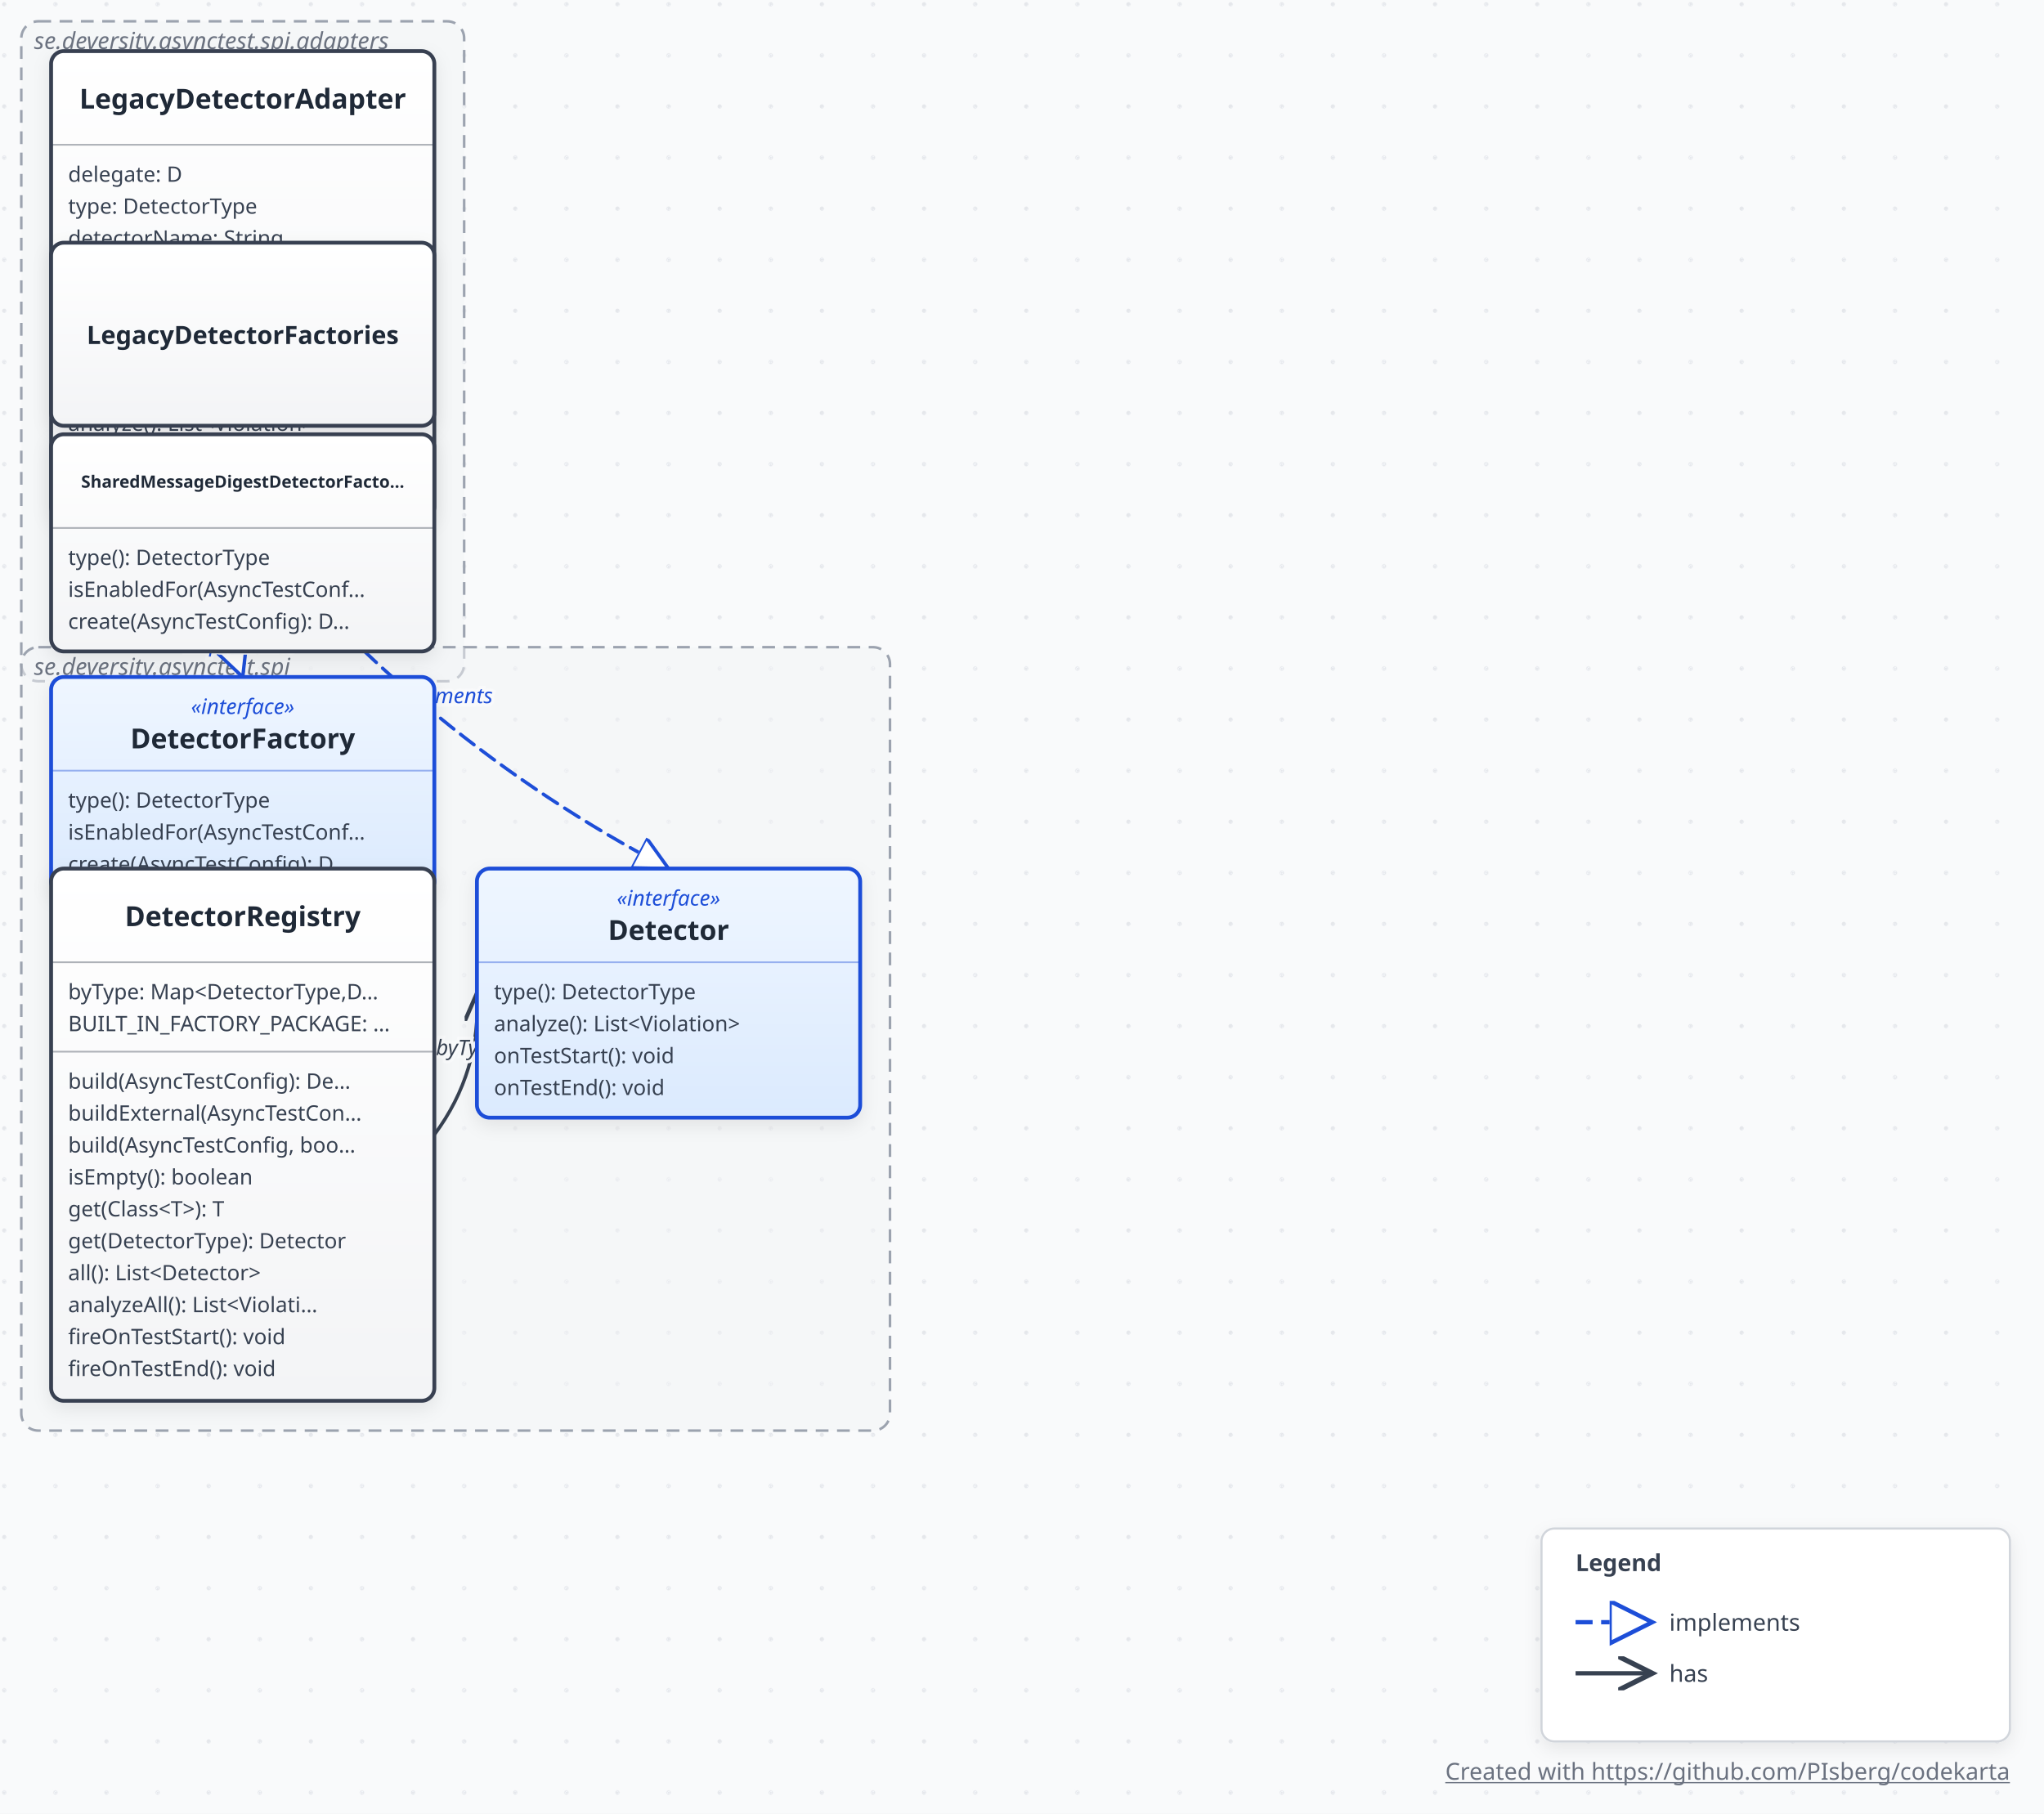
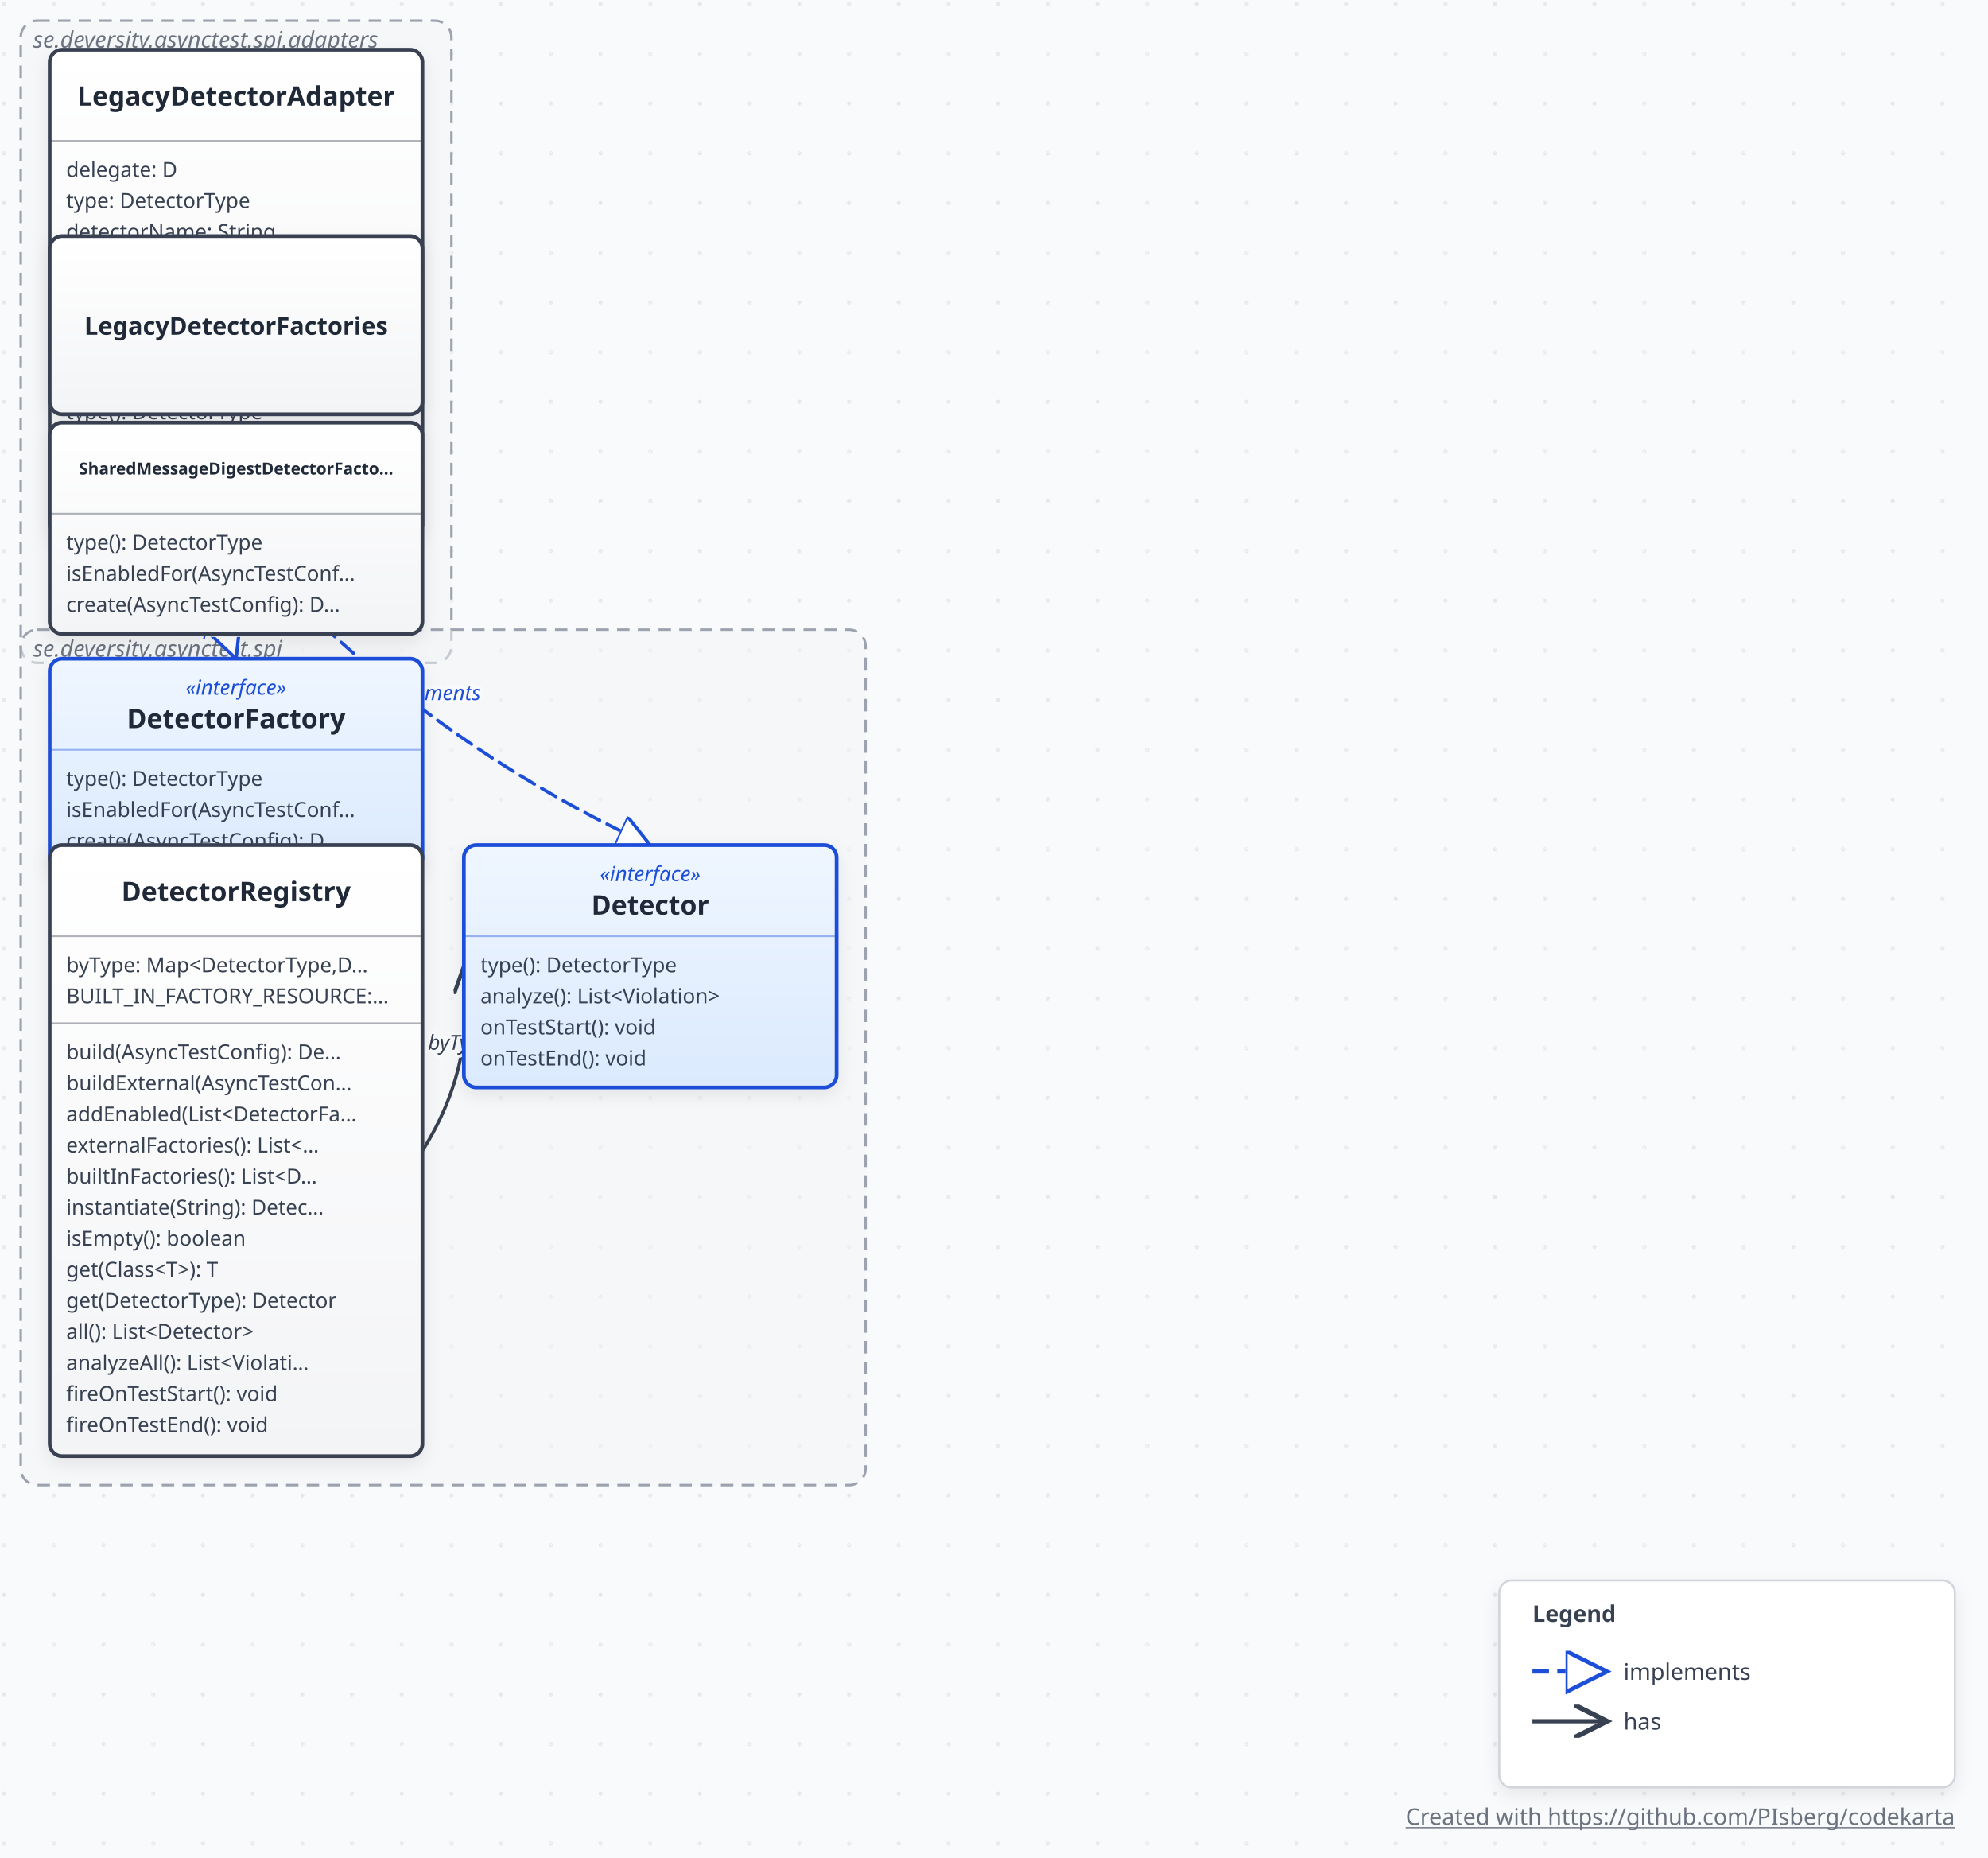
- <svg xmlns="http://www.w3.org/2000/svg" width="960" height="852" viewBox="0 0 960 852">
+ <svg xmlns="http://www.w3.org/2000/svg" width="960" height="897" viewBox="0 0 960 897">
  <defs>
    <style>
svg { font-family: 'Outfit', 'Inter', -apple-system, BlinkMacSystemFont, 'Segoe UI', sans-serif; }
text { font-family: 'Outfit', 'Inter', -apple-system, BlinkMacSystemFont, 'Segoe UI', sans-serif !important; }
.node-rect { transition: filter 0.2s ease, stroke-width 0.2s ease, stroke 0.2s ease; }
.node-rect:hover { stroke-width: 2.2 !important; filter: drop-shadow(0 8px 16px rgba(15, 23, 42, 0.12)) !important; }
.edge-line { stroke-linecap: round; stroke-linejoin: round; transition: stroke-width 0.2s ease; }
.edge-line:hover { stroke-width: 2.5 !important; }
.edge-label { paint-order: stroke; stroke: #f9fafb; stroke-width: 3; font-weight: 500; }
.diagram-attribution { fill: #9ca3af; text-decoration: none; transition: fill 0.2s ease; }
.diagram-attribution:hover { fill: #4b5563; text-decoration: underline; }
.group-rect { transition: stroke-width 0.2s ease; }
.node-label { pointer-events: none; }
</style>
    <filter id="nodeShadow" x="-20%" y="-20%" width="140%" height="140%">
      <feDropShadow dx="0" dy="3" stdDeviation="4" flood-color="#0f172a" flood-opacity="0.08" />
    </filter>
    <linearGradient id="grad-CLASS" x1="0%" y1="0%" x2="0%" y2="100%">
      <stop offset="0%" stop-color="#ffffff" />
      <stop offset="100%" stop-color="#f3f4f6" />
    </linearGradient>
    <linearGradient id="grad-INTERFACE" x1="0%" y1="0%" x2="0%" y2="100%">
      <stop offset="0%" stop-color="#eff6ff" />
      <stop offset="100%" stop-color="#dbeafe" />
    </linearGradient>
    <linearGradient id="grad-MODULE" x1="0%" y1="0%" x2="0%" y2="100%">
      <stop offset="0%" stop-color="#faf5ff" />
      <stop offset="100%" stop-color="#ede9fe" />
    </linearGradient>
    <linearGradient id="grad-METHOD" x1="0%" y1="0%" x2="0%" y2="100%">
      <stop offset="0%" stop-color="#fffbeb" />
      <stop offset="100%" stop-color="#fef3c7" />
    </linearGradient>
    <linearGradient id="grad-PACKAGE" x1="0%" y1="0%" x2="0%" y2="100%">
      <stop offset="0%" stop-color="#ecfdf5" />
      <stop offset="100%" stop-color="#d1fae5" />
    </linearGradient>
    <linearGradient id="grad-EXCEPTION" x1="0%" y1="0%" x2="0%" y2="100%">
      <stop offset="0%" stop-color="#fef2f2" />
      <stop offset="100%" stop-color="#fee2e2" />
    </linearGradient>
    <linearGradient id="grad-STATE" x1="0%" y1="0%" x2="0%" y2="100%">
      <stop offset="0%" stop-color="#f0f9ff" />
      <stop offset="100%" stop-color="#e0f2fe" />
    </linearGradient>
    <pattern id="dotGrid" width="24" height="24" patternUnits="userSpaceOnUse">
      <circle cx="2" cy="2" r="1" fill="#e5e7eb" />
    </pattern>
    <marker id="marker-hollow-1d4ed8" markerWidth="12" markerHeight="12" refX="10" refY="5" orient="auto">
      <path d="M0,0 L10,5 L0,10 Z" fill="#ffffff" stroke="#1d4ed8" stroke-width="1" />
    </marker>
    <marker id="marker-open-374151" markerWidth="10" markerHeight="8" refX="8" refY="4" orient="auto">
      <path d="M0,0 L8,4 L0,8" fill="none" stroke="#374151" stroke-width="1.2" />
    </marker>
  </defs>
-   <rect width="960" height="852" fill="#f9fafb" />
-   <rect width="960" height="852" fill="url(#dotGrid)" />
+   <rect width="960" height="897" fill="#f9fafb" />
+   <rect width="960" height="897" fill="url(#dotGrid)" />
  <rect class="group-rect" x="10.0" y="10.0" width="208.0" height="310.0" rx="8" fill="#f3f4f6" fill-opacity="0.5" stroke="#9ca3af" stroke-dasharray="6,4" stroke-width="1.2" />
  <text x="16.0" y="23.0" font-family="sans-serif" font-size="11" fill="#6b7280" font-style="italic">se.deversity.asynctest.spi.adapters</text>
-   <rect class="group-rect" x="10.0" y="304.0" width="408.0" height="368.0" rx="8" fill="#f3f4f6" fill-opacity="0.5" stroke="#9ca3af" stroke-dasharray="6,4" stroke-width="1.2" />
+   <rect class="group-rect" x="10.0" y="304.0" width="408.0" height="413.0" rx="8" fill="#f3f4f6" fill-opacity="0.5" stroke="#9ca3af" stroke-dasharray="6,4" stroke-width="1.2" />
  <text x="16.0" y="317.0" font-family="sans-serif" font-size="11" fill="#6b7280" font-style="italic">se.deversity.asynctest.spi</text>
-   <path class="edge-line" data-source="LegacyDetectorAdapter" data-target="Detector" data-type="IMPLEMENTS" d="M114.0 244.0 Q197.1 346.6 314.0 408.0" fill="none" stroke="#1d4ed8" stroke-width="1.6" stroke-dasharray="8,4" marker-end="url(#marker-hollow-1d4ed8)" />
-   <text class="edge-label" data-source="LegacyDetectorAdapter" data-target="Detector" data-type="IMPLEMENTS" x="205.5" y="330.3" text-anchor="middle" font-family="sans-serif" font-size="10" fill="#1d4ed8" font-style="italic">implements</text>
+   <path class="edge-line" data-source="LegacyDetectorAdapter" data-target="Detector" data-type="IMPLEMENTS" d="M114.0 259.0 Q198.4 354.5 314.0 408.0" fill="none" stroke="#1d4ed8" stroke-width="1.6" stroke-dasharray="8,4" marker-end="url(#marker-hollow-1d4ed8)" />
+   <text class="edge-label" data-source="LegacyDetectorAdapter" data-target="Detector" data-type="IMPLEMENTS" x="206.2" y="338.0" text-anchor="middle" font-family="sans-serif" font-size="10" fill="#1d4ed8" font-style="italic">implements</text>
  <path class="edge-line" data-source="SharedMessageDigestDetectorFactory" data-target="DetectorFactory" data-type="IMPLEMENTS" d="M114.0 306.0 Q111.8 312.0 114.0 318.0" fill="none" stroke="#1d4ed8" stroke-width="1.6" stroke-dasharray="8,4" marker-end="url(#marker-hollow-1d4ed8)" />
  <text class="edge-label" data-source="SharedMessageDigestDetectorFactory" data-target="DetectorFactory" data-type="IMPLEMENTS" x="112.9" y="306.0" text-anchor="middle" font-family="sans-serif" font-size="10" fill="#1d4ed8" font-style="italic">implements</text>
-   <path class="edge-line" data-source="DetectorRegistry" data-target="Detector" data-type="HAS" d="M204.0 533.0 Q226.0 503.4 224.0 466.5" fill="none" stroke="#374151" stroke-width="1.6" marker-end="url(#marker-open-374151)" />
-   <text class="edge-label" data-source="DetectorRegistry" data-target="Detector" data-type="HAS" x="220.0" y="495.6" text-anchor="middle" font-family="sans-serif" font-size="10" fill="#374151" font-style="italic">byType</text>
+   <path class="edge-line" data-source="DetectorRegistry" data-target="Detector" data-type="HAS" d="M204.0 555.5 Q230.0 514.6 224.0 466.5" fill="none" stroke="#374151" stroke-width="1.6" marker-end="url(#marker-open-374151)" />
+   <text class="edge-label" data-source="DetectorRegistry" data-target="Detector" data-type="HAS" x="222.0" y="506.8" text-anchor="middle" font-family="sans-serif" font-size="10" fill="#374151" font-style="italic">byType</text>
  <g id="LegacyDetectorAdapter">
-     <rect class="node-rect" x="24.0" y="24.0" width="180.0" height="220.0" rx="6.0" fill="url(#grad-CLASS)" stroke="#374151" stroke-width="1.8" filter="url(#nodeShadow)" />
+     <rect class="node-rect" x="24.0" y="24.0" width="180.0" height="235.0" rx="6.0" fill="url(#grad-CLASS)" stroke="#374151" stroke-width="1.8" filter="url(#nodeShadow)" />
    <text class="node-label" x="114.0" y="46.0" text-anchor="middle" dominant-baseline="central" font-family="sans-serif" font-size="12.9" font-weight="bold" fill="#1f2937">LegacyDetectorAdapter</text>
    <line x1="24.0" y1="68.0" x2="204.0" y2="68.0" stroke="#374151" stroke-width="0.8" opacity="0.4" />
    <text x="32.0" y="81.5" font-family="sans-serif" font-size="10" fill="#374151" dominant-baseline="central">delegate: D</text>
    <text x="32.0" y="96.5" font-family="sans-serif" font-size="10" fill="#374151" dominant-baseline="central">type: DetectorType</text>
    <text x="32.0" y="111.5" font-family="sans-serif" font-size="10" fill="#374151" dominant-baseline="central">detectorName: String</text>
    <text x="32.0" y="126.5" font-family="sans-serif" font-size="10" fill="#374151" dominant-baseline="central">analyzeMethod: Method</text>
    <text x="32.0" y="141.5" font-family="sans-serif" font-size="10" fill="#374151" dominant-baseline="central">analyzeMethodLookupFailure…</text>
    <text x="32.0" y="156.5" font-family="sans-serif" font-size="10" fill="#374151" dominant-baseline="central">hasIssuesMethod: Method</text>
    <line x1="24.0" y1="170.0" x2="204.0" y2="170.0" stroke="#374151" stroke-width="0.8" opacity="0.4" />
-     <text x="32.0" y="183.5" font-family="sans-serif" font-size="10" fill="#374151" dominant-baseline="central">type(): DetectorType</text>
-     <text x="32.0" y="198.5" font-family="sans-serif" font-size="10" fill="#374151" dominant-baseline="central">analyze(): List&lt;Violation&gt;</text>
-     <text x="32.0" y="213.5" font-family="sans-serif" font-size="10" fill="#374151" dominant-baseline="central">delegate(): D</text>
-     <text x="32.0" y="228.5" font-family="sans-serif" font-size="10" fill="#374151" dominant-baseline="central">findHasIssues(Class&lt;?&gt;): M…</text>
+     <text x="32.0" y="183.5" font-family="sans-serif" font-size="10" fill="#374151" dominant-baseline="central">findReportMethod(Class&lt;?&gt;)…</text>
+     <text x="32.0" y="198.5" font-family="sans-serif" font-size="10" fill="#374151" dominant-baseline="central">type(): DetectorType</text>
+     <text x="32.0" y="213.5" font-family="sans-serif" font-size="10" fill="#374151" dominant-baseline="central">analyze(): List&lt;Violation&gt;</text>
+     <text x="32.0" y="228.5" font-family="sans-serif" font-size="10" fill="#374151" dominant-baseline="central">delegate(): D</text>
+     <text x="32.0" y="243.5" font-family="sans-serif" font-size="10" fill="#374151" dominant-baseline="central">findHasIssues(Class&lt;?&gt;): M…</text>
  </g>
  <g id="Detector">
    <rect class="node-rect" x="224.0" y="408.0" width="180.0" height="117.0" rx="6.0" fill="url(#grad-INTERFACE)" stroke="#1d4ed8" stroke-width="1.8" filter="url(#nodeShadow)" />
    <text class="node-label" x="314.0" y="421.5" text-anchor="middle" dominant-baseline="central" font-family="sans-serif" font-size="10" fill="#1d4ed8" font-style="italic">«interface»</text>
    <text class="node-label" x="314.0" y="436.5" text-anchor="middle" dominant-baseline="central" font-family="sans-serif" font-size="13.0" font-weight="bold" fill="#1f2937">Detector</text>
    <line x1="224.0" y1="452.0" x2="404.0" y2="452.0" stroke="#1d4ed8" stroke-width="0.8" opacity="0.4" />
    <text x="232.0" y="465.5" font-family="sans-serif" font-size="10" fill="#374151" dominant-baseline="central">type(): DetectorType</text>
    <text x="232.0" y="480.5" font-family="sans-serif" font-size="10" fill="#374151" dominant-baseline="central">analyze(): List&lt;Violation&gt;</text>
    <text x="232.0" y="495.5" font-family="sans-serif" font-size="10" fill="#374151" dominant-baseline="central">onTestStart(): void</text>
    <text x="232.0" y="510.5" font-family="sans-serif" font-size="10" fill="#374151" dominant-baseline="central">onTestEnd(): void</text>
  </g>
  <g id="LegacyDetectorFactories">
    <rect class="node-rect" x="24.0" y="114.0" width="180.0" height="86.0" rx="6.0" fill="url(#grad-CLASS)" stroke="#374151" stroke-width="1.8" filter="url(#nodeShadow)" />
    <text class="node-label" x="114.0" y="157.0" text-anchor="middle" dominant-baseline="central" font-family="sans-serif" font-size="11.8" font-weight="bold" fill="#1f2937">LegacyDetectorFactories</text>
  </g>
  <g id="SharedMessageDigestDetectorFactory">
    <rect class="node-rect" x="24.0" y="204.0" width="180.0" height="102.0" rx="6.0" fill="url(#grad-CLASS)" stroke="#374151" stroke-width="1.8" filter="url(#nodeShadow)" />
    <text class="node-label" x="114.0" y="226.0" text-anchor="middle" dominant-baseline="central" font-family="sans-serif" font-size="8.0" font-weight="bold" fill="#1f2937">SharedMessageDigestDetectorFacto…</text>
    <line x1="24.0" y1="248.0" x2="204.0" y2="248.0" stroke="#374151" stroke-width="0.8" opacity="0.4" />
    <text x="32.0" y="261.5" font-family="sans-serif" font-size="10" fill="#374151" dominant-baseline="central">type(): DetectorType</text>
    <text x="32.0" y="276.5" font-family="sans-serif" font-size="10" fill="#374151" dominant-baseline="central">isEnabledFor(AsyncTestConf…</text>
    <text x="32.0" y="291.5" font-family="sans-serif" font-size="10" fill="#374151" dominant-baseline="central">create(AsyncTestConfig): D…</text>
  </g>
  <g id="DetectorFactory">
    <rect class="node-rect" x="24.0" y="318.0" width="180.0" height="102.0" rx="6.0" fill="url(#grad-INTERFACE)" stroke="#1d4ed8" stroke-width="1.8" filter="url(#nodeShadow)" />
    <text class="node-label" x="114.0" y="331.5" text-anchor="middle" dominant-baseline="central" font-family="sans-serif" font-size="10" fill="#1d4ed8" font-style="italic">«interface»</text>
    <text class="node-label" x="114.0" y="346.5" text-anchor="middle" dominant-baseline="central" font-family="sans-serif" font-size="13.0" font-weight="bold" fill="#1f2937">DetectorFactory</text>
    <line x1="24.0" y1="362.0" x2="204.0" y2="362.0" stroke="#1d4ed8" stroke-width="0.8" opacity="0.4" />
    <text x="32.0" y="375.5" font-family="sans-serif" font-size="10" fill="#374151" dominant-baseline="central">type(): DetectorType</text>
    <text x="32.0" y="390.5" font-family="sans-serif" font-size="10" fill="#374151" dominant-baseline="central">isEnabledFor(AsyncTestConf…</text>
    <text x="32.0" y="405.5" font-family="sans-serif" font-size="10" fill="#374151" dominant-baseline="central">create(AsyncTestConfig): D…</text>
  </g>
  <g id="DetectorRegistry">
-     <rect class="node-rect" x="24.0" y="408.0" width="180.0" height="250.0" rx="6.0" fill="url(#grad-CLASS)" stroke="#374151" stroke-width="1.8" filter="url(#nodeShadow)" />
+     <rect class="node-rect" x="24.0" y="408.0" width="180.0" height="295.0" rx="6.0" fill="url(#grad-CLASS)" stroke="#374151" stroke-width="1.8" filter="url(#nodeShadow)" />
    <text class="node-label" x="114.0" y="430.0" text-anchor="middle" dominant-baseline="central" font-family="sans-serif" font-size="13.0" font-weight="bold" fill="#1f2937">DetectorRegistry</text>
    <line x1="24.0" y1="452.0" x2="204.0" y2="452.0" stroke="#374151" stroke-width="0.8" opacity="0.4" />
    <text x="32.0" y="465.5" font-family="sans-serif" font-size="10" fill="#374151" dominant-baseline="central">byType: Map&lt;DetectorType,D…</text>
-     <text x="32.0" y="480.5" font-family="sans-serif" font-size="10" fill="#374151" dominant-baseline="central">BUILT_IN_FACTORY_PACKAGE: …</text>
+     <text x="32.0" y="480.5" font-family="sans-serif" font-size="10" fill="#374151" dominant-baseline="central">BUILT_IN_FACTORY_RESOURCE:…</text>
    <line x1="24.0" y1="494.0" x2="204.0" y2="494.0" stroke="#374151" stroke-width="0.8" opacity="0.4" />
    <text x="32.0" y="507.5" font-family="sans-serif" font-size="10" fill="#374151" dominant-baseline="central">build(AsyncTestConfig): De…</text>
    <text x="32.0" y="522.5" font-family="sans-serif" font-size="10" fill="#374151" dominant-baseline="central">buildExternal(AsyncTestCon…</text>
-     <text x="32.0" y="537.5" font-family="sans-serif" font-size="10" fill="#374151" dominant-baseline="central">build(AsyncTestConfig, boo…</text>
-     <text x="32.0" y="552.5" font-family="sans-serif" font-size="10" fill="#374151" dominant-baseline="central">isEmpty(): boolean</text>
-     <text x="32.0" y="567.5" font-family="sans-serif" font-size="10" fill="#374151" dominant-baseline="central">get(Class&lt;T&gt;): T</text>
-     <text x="32.0" y="582.5" font-family="sans-serif" font-size="10" fill="#374151" dominant-baseline="central">get(DetectorType): Detector</text>
-     <text x="32.0" y="597.5" font-family="sans-serif" font-size="10" fill="#374151" dominant-baseline="central">all(): List&lt;Detector&gt;</text>
-     <text x="32.0" y="612.5" font-family="sans-serif" font-size="10" fill="#374151" dominant-baseline="central">analyzeAll(): List&lt;Violati…</text>
-     <text x="32.0" y="627.5" font-family="sans-serif" font-size="10" fill="#374151" dominant-baseline="central">fireOnTestStart(): void</text>
-     <text x="32.0" y="642.5" font-family="sans-serif" font-size="10" fill="#374151" dominant-baseline="central">fireOnTestEnd(): void</text>
+     <text x="32.0" y="537.5" font-family="sans-serif" font-size="10" fill="#374151" dominant-baseline="central">addEnabled(List&lt;DetectorFa…</text>
+     <text x="32.0" y="552.5" font-family="sans-serif" font-size="10" fill="#374151" dominant-baseline="central">externalFactories(): List&lt;…</text>
+     <text x="32.0" y="567.5" font-family="sans-serif" font-size="10" fill="#374151" dominant-baseline="central">builtInFactories(): List&lt;D…</text>
+     <text x="32.0" y="582.5" font-family="sans-serif" font-size="10" fill="#374151" dominant-baseline="central">instantiate(String): Detec…</text>
+     <text x="32.0" y="597.5" font-family="sans-serif" font-size="10" fill="#374151" dominant-baseline="central">isEmpty(): boolean</text>
+     <text x="32.0" y="612.5" font-family="sans-serif" font-size="10" fill="#374151" dominant-baseline="central">get(Class&lt;T&gt;): T</text>
+     <text x="32.0" y="627.5" font-family="sans-serif" font-size="10" fill="#374151" dominant-baseline="central">get(DetectorType): Detector</text>
+     <text x="32.0" y="642.5" font-family="sans-serif" font-size="10" fill="#374151" dominant-baseline="central">all(): List&lt;Detector&gt;</text>
+     <text x="32.0" y="657.5" font-family="sans-serif" font-size="10" fill="#374151" dominant-baseline="central">analyzeAll(): List&lt;Violati…</text>
+     <text x="32.0" y="672.5" font-family="sans-serif" font-size="10" fill="#374151" dominant-baseline="central">fireOnTestStart(): void</text>
+     <text x="32.0" y="687.5" font-family="sans-serif" font-size="10" fill="#374151" dominant-baseline="central">fireOnTestEnd(): void</text>
  </g>
-   <rect x="724.0" y="718.0" width="220.0" height="100.0" rx="6" fill="#ffffff" stroke="#d1d5db" stroke-width="1" filter="url(#nodeShadow)" />
-   <text x="740.0" y="738.0" font-family="sans-serif" font-size="11" font-weight="bold" fill="#374151">Legend</text>
-   <line x1="740.0" y1="762.0" x2="776.0" y2="762.0" stroke="#1d4ed8" stroke-width="2" stroke-dasharray="8,4" marker-end="url(#marker-hollow-1d4ed8)" />
-   <text x="784.0" y="766.0" font-family="sans-serif" font-size="11" fill="#374151">implements</text>
-   <line x1="740.0" y1="786.0" x2="776.0" y2="786.0" stroke="#374151" stroke-width="2" marker-end="url(#marker-open-374151)" />
-   <text x="784.0" y="790.0" font-family="sans-serif" font-size="11" fill="#374151">has</text>
+   <rect x="724.0" y="763.0" width="220.0" height="100.0" rx="6" fill="#ffffff" stroke="#d1d5db" stroke-width="1" filter="url(#nodeShadow)" />
+   <text x="740.0" y="783.0" font-family="sans-serif" font-size="11" font-weight="bold" fill="#374151">Legend</text>
+   <line x1="740.0" y1="807.0" x2="776.0" y2="807.0" stroke="#1d4ed8" stroke-width="2" stroke-dasharray="8,4" marker-end="url(#marker-hollow-1d4ed8)" />
+   <text x="784.0" y="811.0" font-family="sans-serif" font-size="11" fill="#374151">implements</text>
+   <line x1="740.0" y1="831.0" x2="776.0" y2="831.0" stroke="#374151" stroke-width="2" marker-end="url(#marker-open-374151)" />
+   <text x="784.0" y="835.0" font-family="sans-serif" font-size="11" fill="#374151">has</text>
  <a class="diagram-attribution" href="https://github.com/PIsberg/codekarta" target="_blank" rel="noopener noreferrer">
-     <text x="944.0" y="836.0" text-anchor="end" font-family="sans-serif" font-size="11" fill="#6b7280" text-decoration="underline">Created with https://github.com/PIsberg/codekarta</text>
+     <text x="944.0" y="881.0" text-anchor="end" font-family="sans-serif" font-size="11" fill="#6b7280" text-decoration="underline">Created with https://github.com/PIsberg/codekarta</text>
  </a>
</svg>
